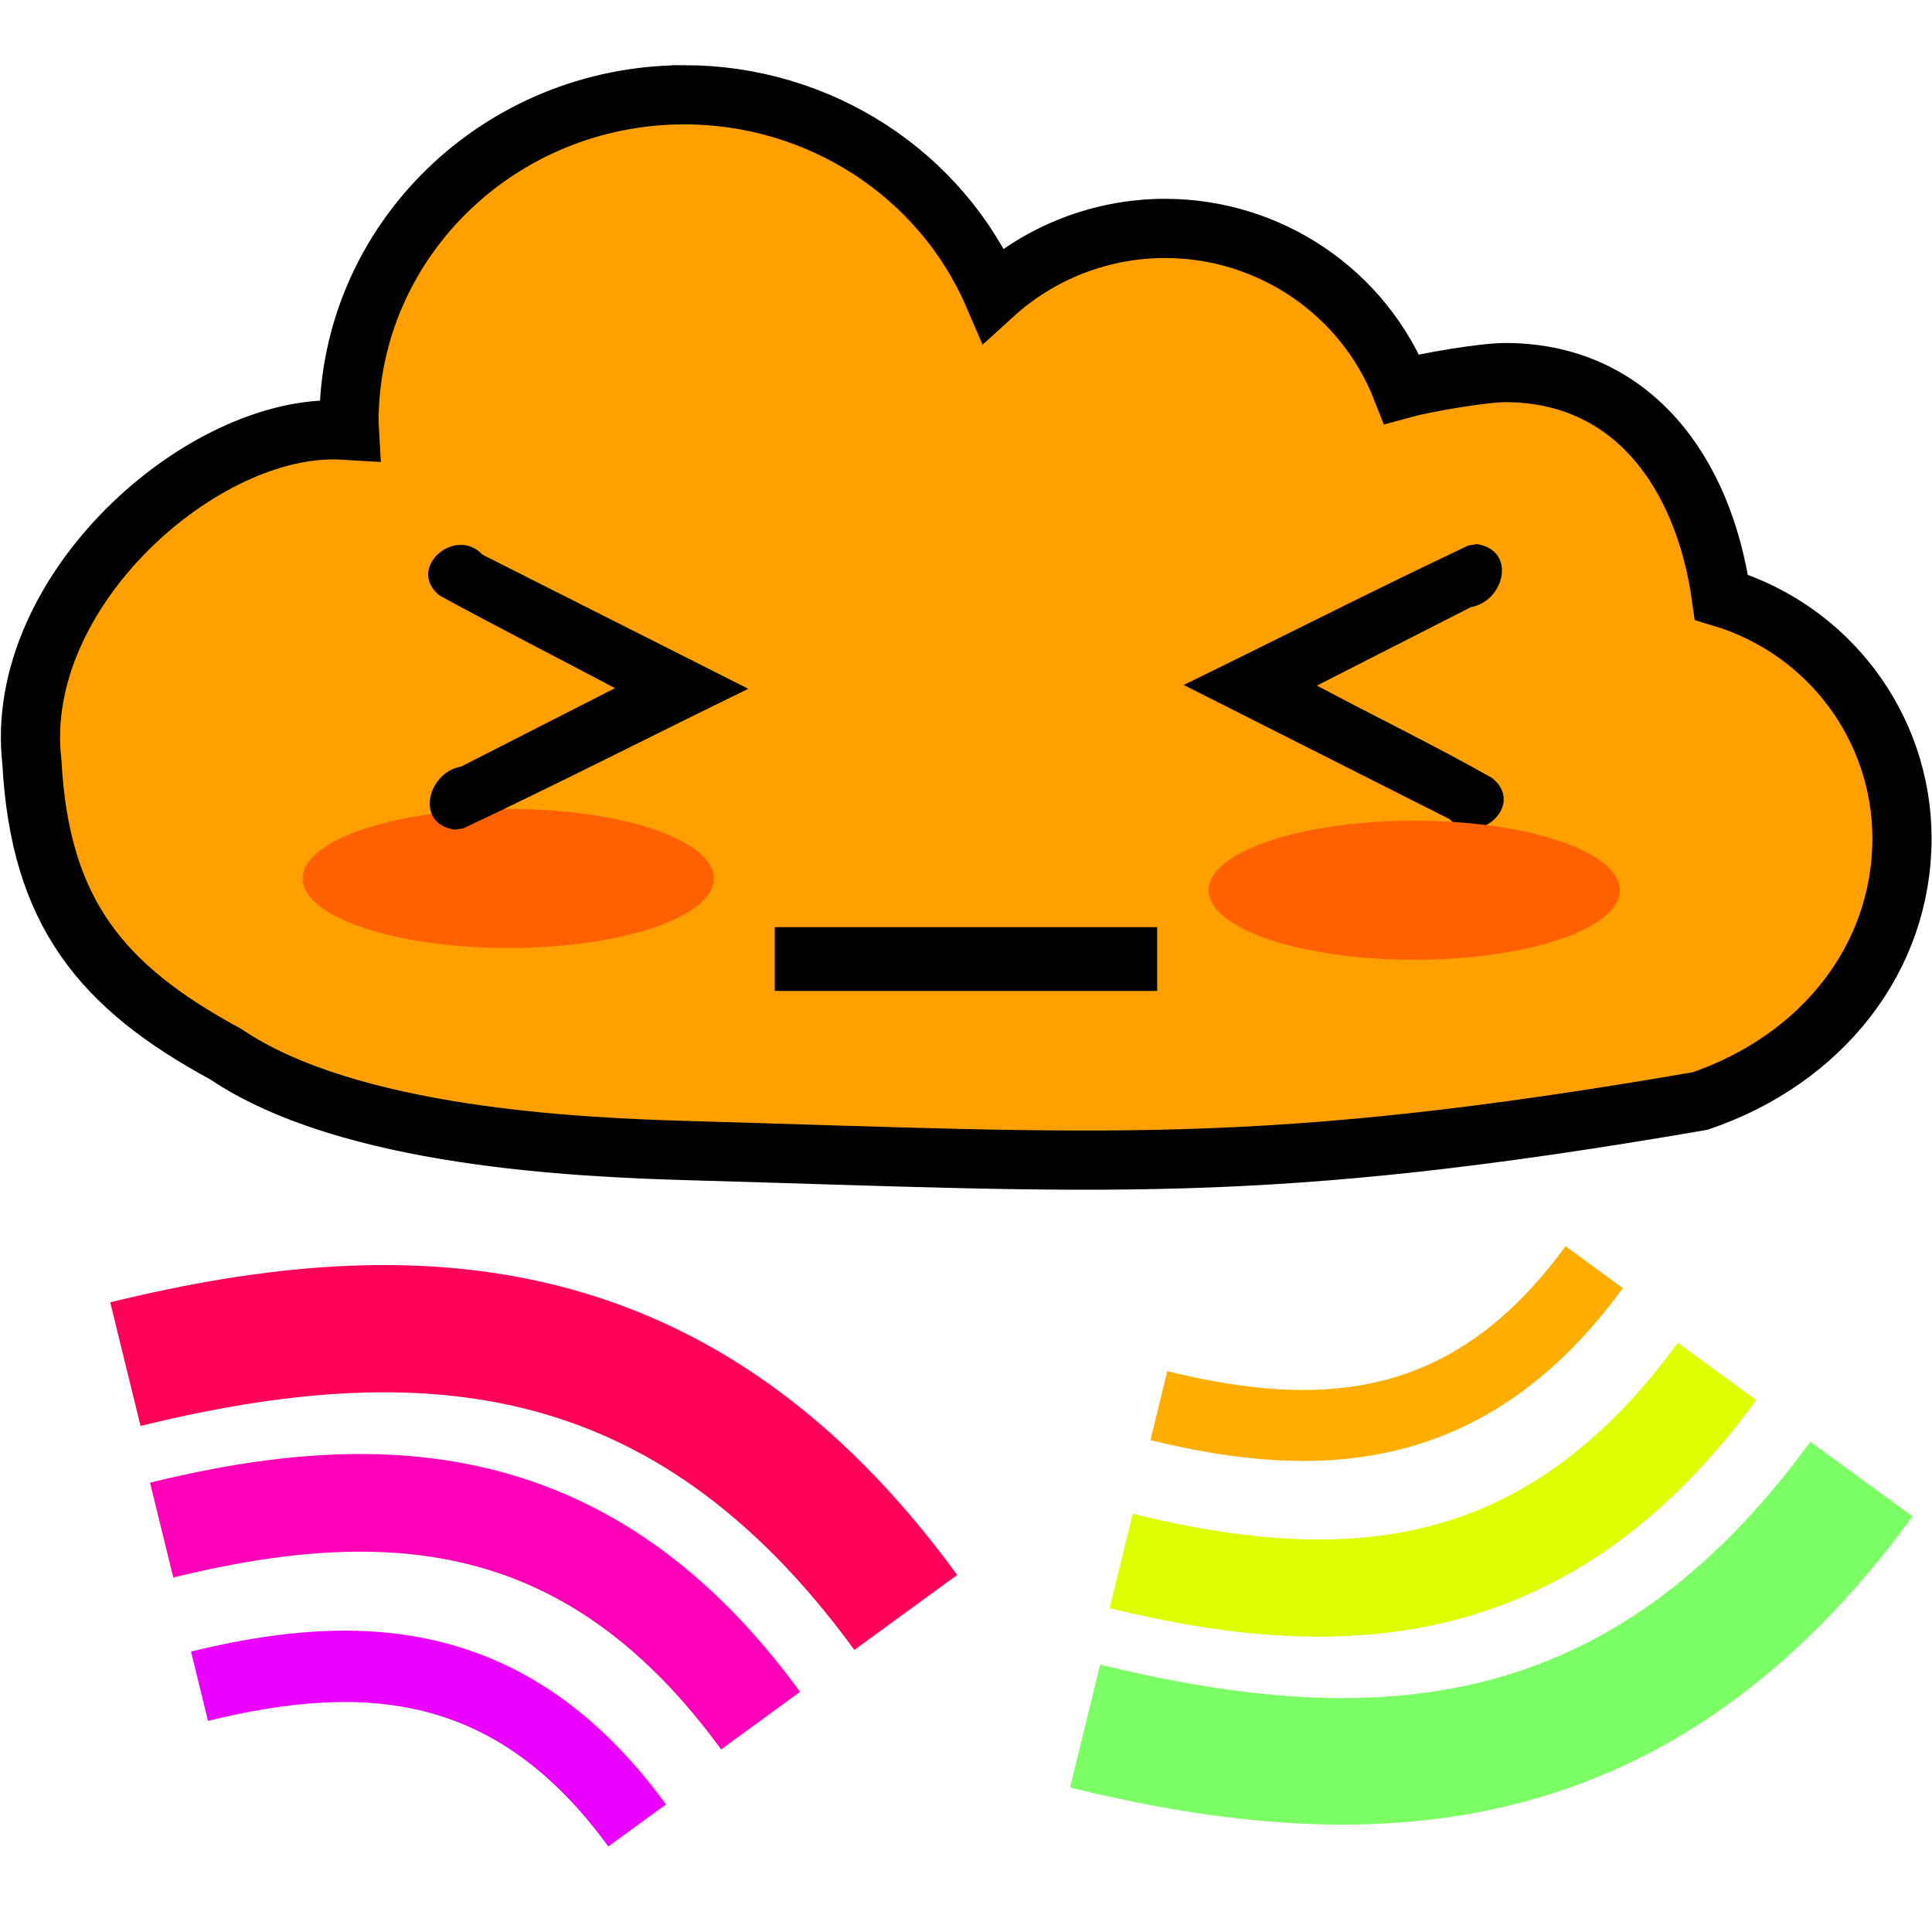
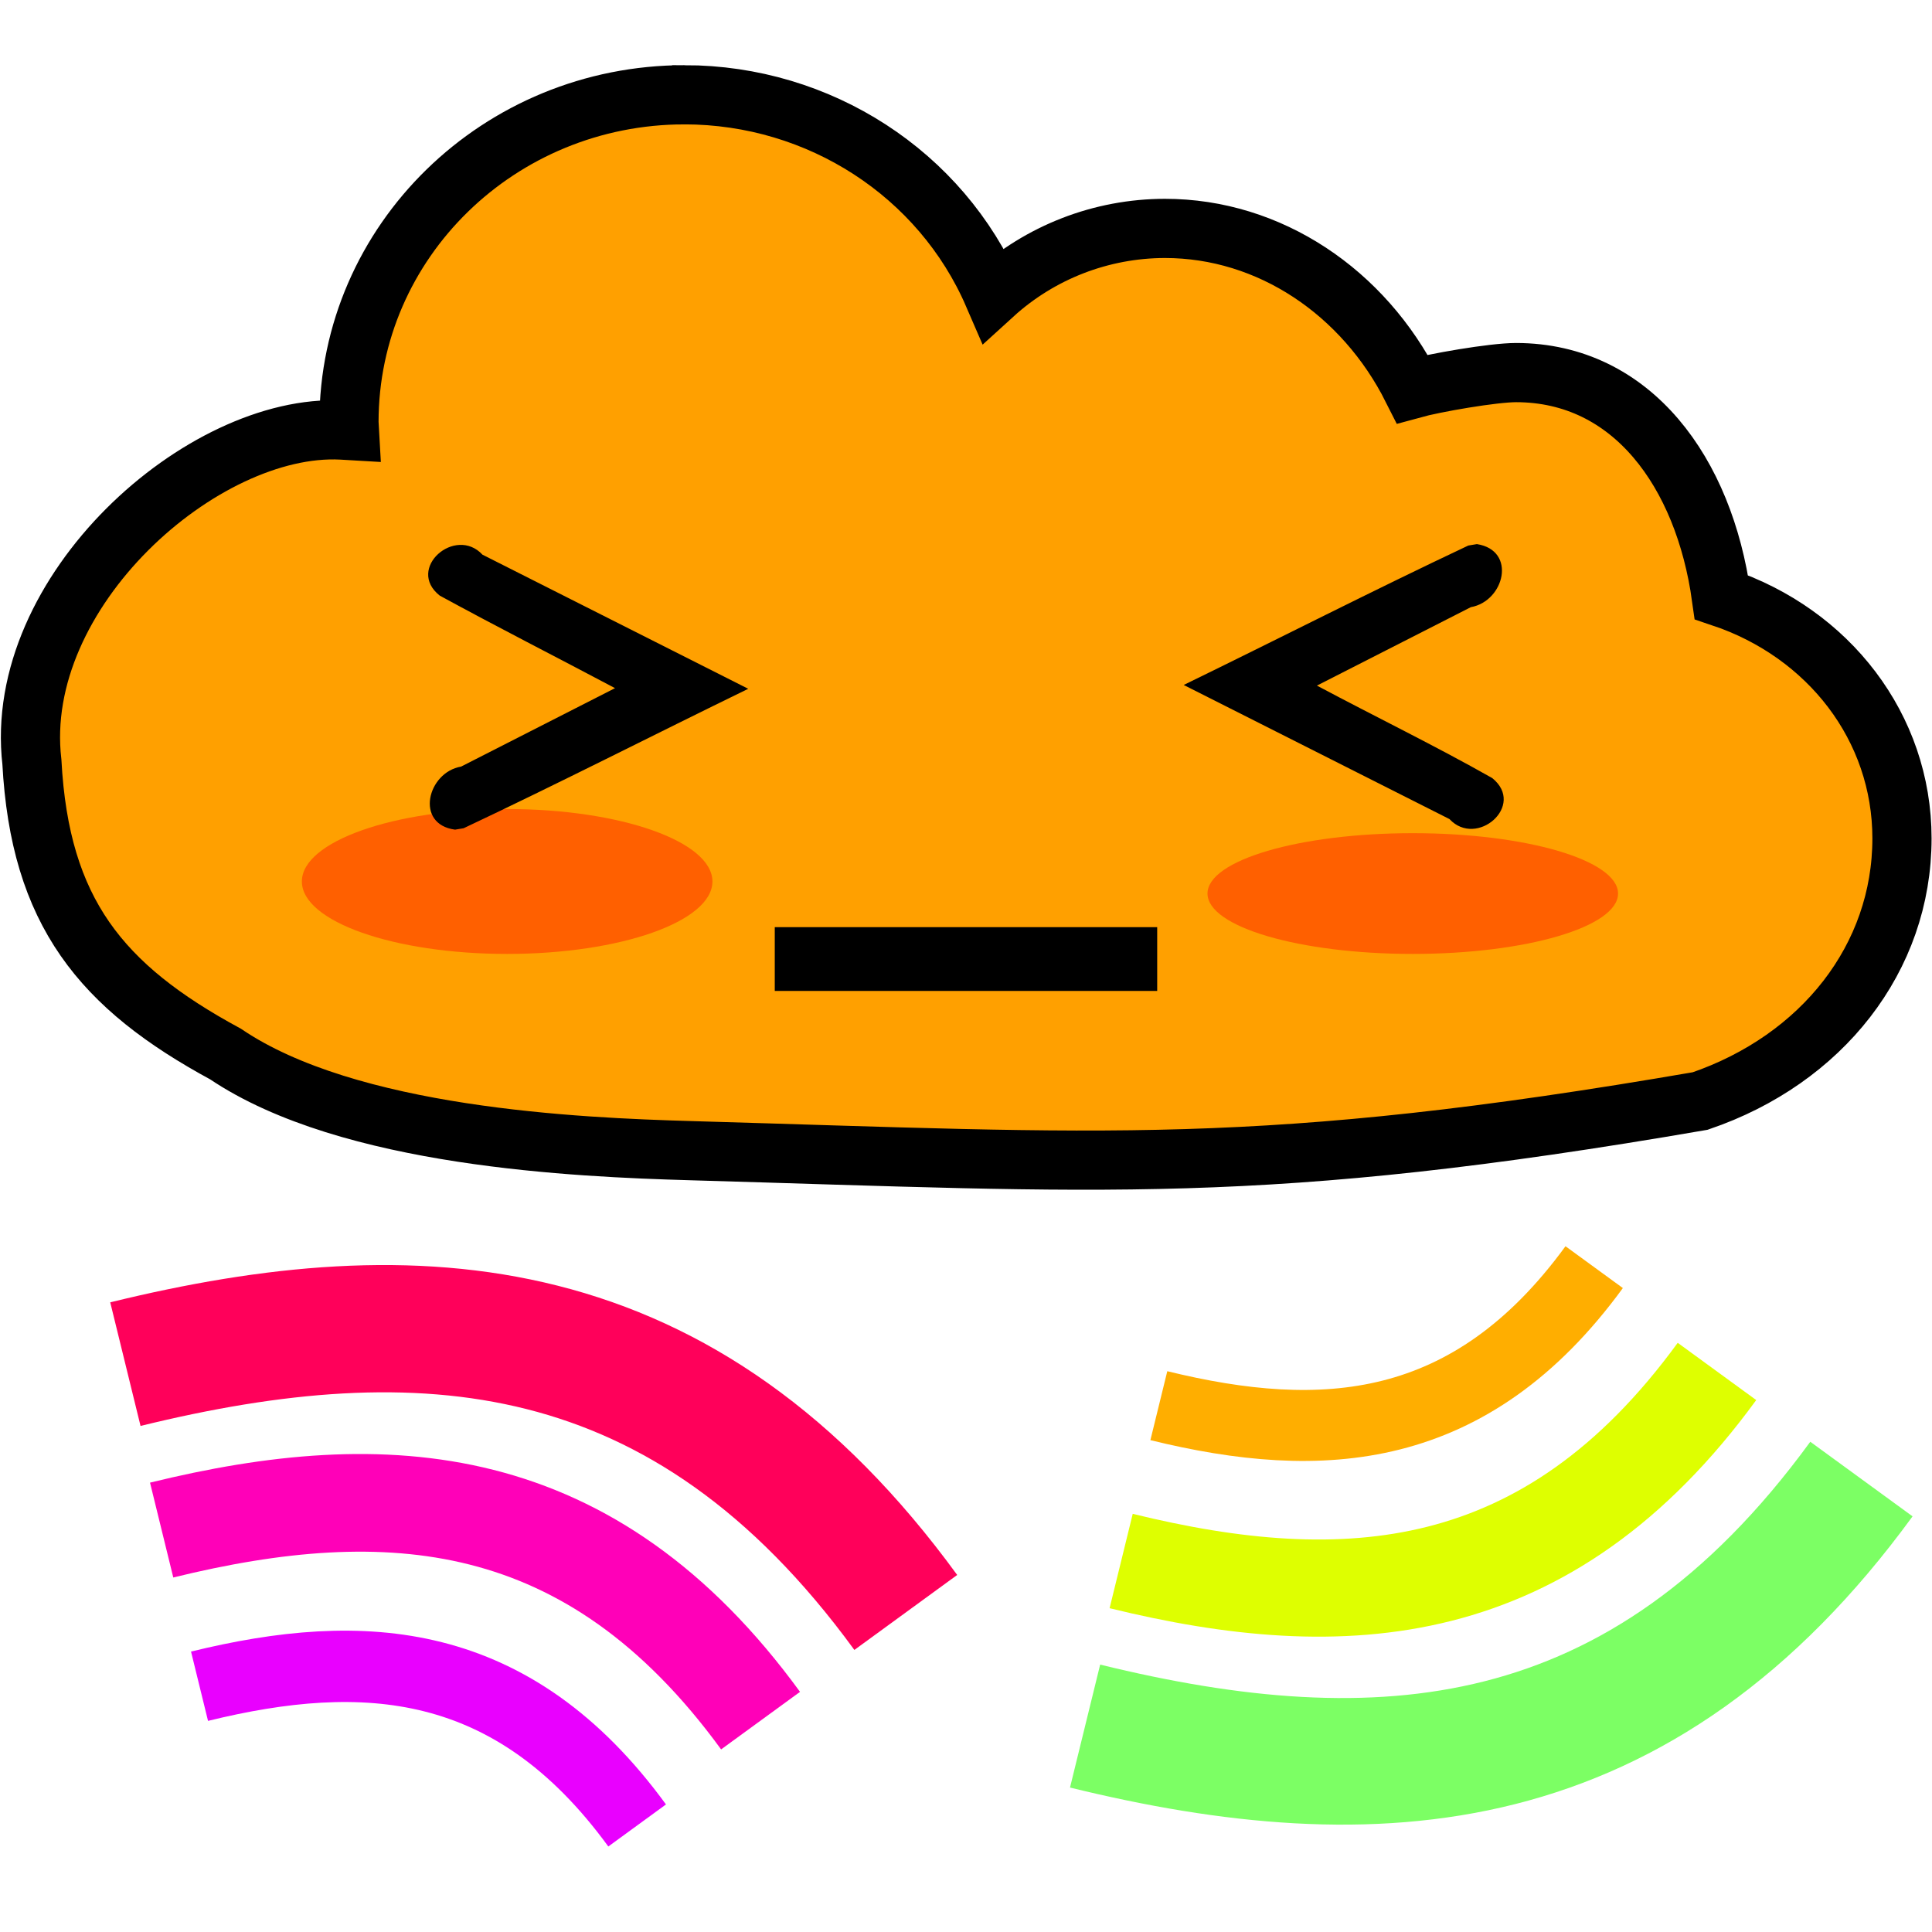
<svg xmlns="http://www.w3.org/2000/svg" id="svg8" version="1.1" viewBox="0 0 160 160" height="160mm" width="160mm">
  <defs id="defs2" />
-   <path id="path4528" style="opacity:1;fill:#ffa000;fill-opacity:1;stroke:#000000;stroke-width:4.902;stroke-miterlimit:4;stroke-dasharray:none;stroke-opacity:1" d="m 56.689,7.849 c -15.347,0 -27.789,12.134 -27.789,27.103 0.003,0.232 0.013,0.464 0.027,0.696 -0.217,-0.013 -0.435,-0.024 -0.652,-0.034 C 16.796,35.032 1.001,48.988 2.641,63.102 3.308,75.529 8.362,81.705 18.676,87.29 v 0 c 10.217,6.907 29.108,7.733 38.521,8.003 34.284,0.985 47.237,2.154 83.604,-4.111 v 0 c 10.088,-3.45 16.712,-11.837 16.713,-21.751 -0.003,-9.199 -6.077,-17.311 -14.956,-19.974 -1.438,-10.318 -7.378,-18.59 -17.881,-18.601 -1.909,3.3e-4 -6.756,0.843 -8.596,1.351 C 112.931,24.193 105.146,18.916 96.472,18.916 91.209,18.922 86.14,20.887 82.264,24.418 77.925,14.386 67.853,7.86 56.69,7.848 Z" />
-   <ellipse style="opacity:1;fill:#ff6000;fill-opacity:1;fill-rule:nonzero;stroke:none;stroke-width:6.691;stroke-miterlimit:4;stroke-dasharray:none;stroke-opacity:1" id="path829" cx="42.095" cy="72.75" rx="17.025" ry="5.758" />
+   <path id="path4528" style="opacity:1;fill:#ffa000;fill-opacity:1;stroke:#000000;stroke-width:4.902;stroke-miterlimit:4;stroke-dasharray:none;stroke-opacity:1" d="m 56.689,7.849 c -15.347,0 -27.789,12.134 -27.789,27.103 0.003,0.232 0.013,0.464 0.027,0.696 -0.217,-0.013 -0.435,-0.024 -0.652,-0.034 C 16.796,35.032 1.001,48.988 2.641,63.102 3.308,75.529 8.362,81.705 18.676,87.29 v 0 c 10.217,6.907 29.108,7.733 38.521,8.003 34.284,0.985 47.237,2.154 83.604,-4.111 v 0 c 10.088,-3.45 16.712,-11.837 16.713,-21.751 -0.003,-9.199 -6.077,-17 -14.956,-19.974 -1.438,-10.318 -7.378,-18.59 -17,-18.601 -1.909,3.3e-4 -6.756,0.843 -8.596,1.351 C 112.931,24.193 105.146,18.916 96.472,18.916 91.209,18.922 86.14,20.887 82.264,24.418 77.925,14.386 67.853,7.86 56.69,7.848 Z" />
+   <ellipse style="opacity:1;fill:#ff6000;fill-opacity:1;fill-rule:nonzero;stroke:none;stroke-width:6.691;stroke-miterlimit:4;stroke-dasharray:none;stroke-opacity:1" id="path829" cx="42" cy="73" rx="17" ry="6" />
  <path id="text889" d="m 37.685,68.708 c -3.36,-0.444 -2.287,-4.753 0.503,-5.223 4.249,-2.165 8.497,-4.33 12.746,-6.495 -4.833,-2.565 -9.716,-5.043 -14.516,-7.664 -2.829,-2.235 1.288,-5.819 3.539,-3.39 7.336,3.702 14.673,7.405 22.009,11.107 -7.865,3.83 -15.66,7.817 -23.569,11.547 z m 58.149,8.076 c 0,1.76 0,3.519 0,5.279 -10.557,0 -21.114,0 -31.671,0 0,-1.76 0,-3.519 0,-5.279 10.557,0 21.114,0 31.671,0 z M 122.311,45.06 c 3.317,0.521 2.288,4.729 -0.503,5.223 -4.249,2.165 -8.497,4.33 -12.746,6.495 4.826,2.574 9.761,4.965 14.516,7.657 2.815,2.263 -1.284,5.821 -3.539,3.397 C 112.703,64.13 105.366,60.428 98.03,56.726 105.895,52.896 113.691,48.908 121.599,45.179 Z" style="fill:#000000;fill-opacity:1;stroke:none;stroke-width:0.99px;stroke-linecap:butt;stroke-linejoin:miter;stroke-opacity:1" />
-   <ellipse style="opacity:1;fill:#ff6000;fill-opacity:1;fill-rule:nonzero;stroke:none;stroke-width:6.691;stroke-miterlimit:4;stroke-dasharray:none;stroke-opacity:1" id="path829-3" cx="117.118" cy="73.726" rx="17.025" ry="5.758" />
+   <ellipse style="opacity:1;fill:#ff6000;fill-opacity:1;fill-rule:nonzero;stroke:none;stroke-width:6.691;stroke-miterlimit:4;stroke-dasharray:none;stroke-opacity:1" id="path829-3" cx="117" cy="74" rx="17" ry="5" />
  <path style="fill:none;fill-rule:evenodd;stroke:#e900ff;stroke-width:5.91;stroke-linecap:butt;stroke-linejoin:miter;stroke-miterlimit:4;stroke-dasharray:none;stroke-opacity:1" d="m 16.524,139.646 c 13.592,-3.333 25.949,-2.582 36.242,11.531" id="path2313" />
  <path style="fill:none;fill-rule:evenodd;stroke:#ff00b8;stroke-width:8.088;stroke-linecap:butt;stroke-linejoin:miter;stroke-miterlimit:4;stroke-dasharray:none;stroke-opacity:1" d="m 13.387,126.713 c 18.602,-4.561 35.514,-3.534 49.6,15.782" id="path2313-5" />
  <path style="fill:none;fill-rule:evenodd;stroke:#ff005a;stroke-width:10.539;stroke-linecap:butt;stroke-linejoin:miter;stroke-miterlimit:4;stroke-dasharray:none;stroke-opacity:1" d="m 10.384,112.972 c 24.239,-5.943 46.275,-4.605 64.629,20.564" id="path2313-5-6" />
  <path style="fill:none;fill-rule:evenodd;stroke:#ffae00;stroke-width:5.879;stroke-linecap:butt;stroke-linejoin:miter;stroke-miterlimit:4;stroke-dasharray:none;stroke-opacity:1" d="m 95.97,116.412 c 13.522,3.316 25.815,2.569 36.053,-11.472" id="path2313-2" />
  <path style="fill:none;fill-rule:evenodd;stroke:#deff00;stroke-width:8.046;stroke-linecap:butt;stroke-linejoin:miter;stroke-miterlimit:4;stroke-dasharray:none;stroke-opacity:1" d="m 92.85,129.277 c 18.506,4.538 35.33,3.515 49.342,-15.7" id="path2313-5-9" />
  <path style="fill:none;fill-rule:evenodd;stroke:#7cff64;stroke-width:10.484;stroke-linecap:butt;stroke-linejoin:miter;stroke-miterlimit:4;stroke-dasharray:none;stroke-opacity:1" d="m 89.862,142.946 c 24.113,5.912 46.034,4.581 64.293,-20.457" id="path2313-5-6-1" />
</svg>
